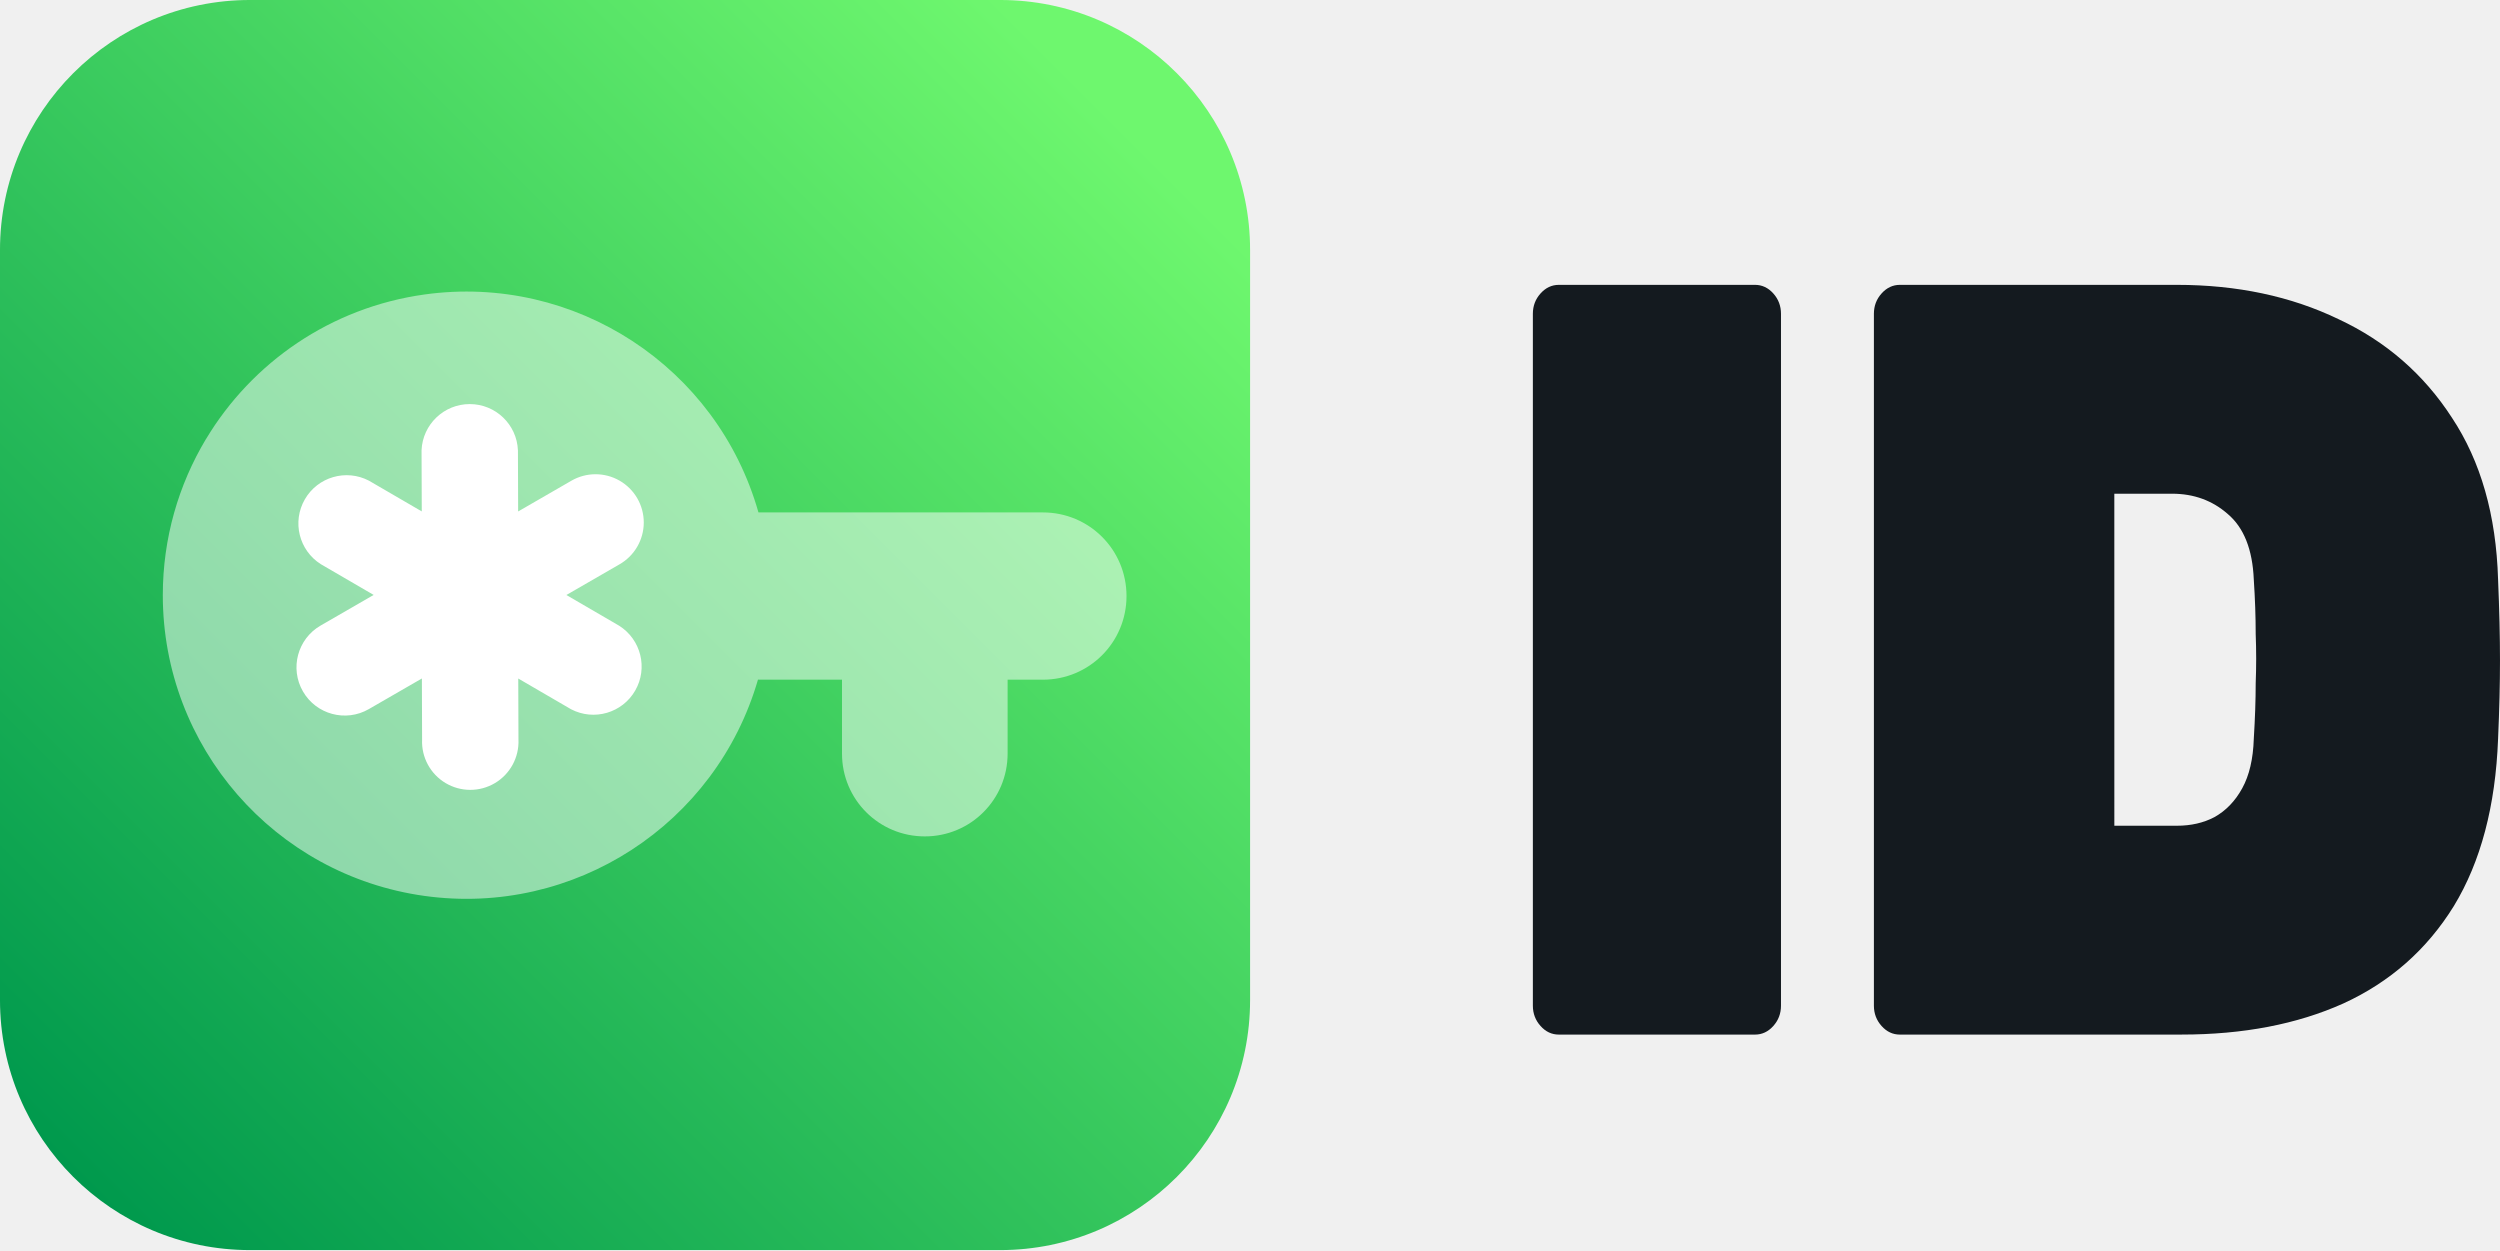
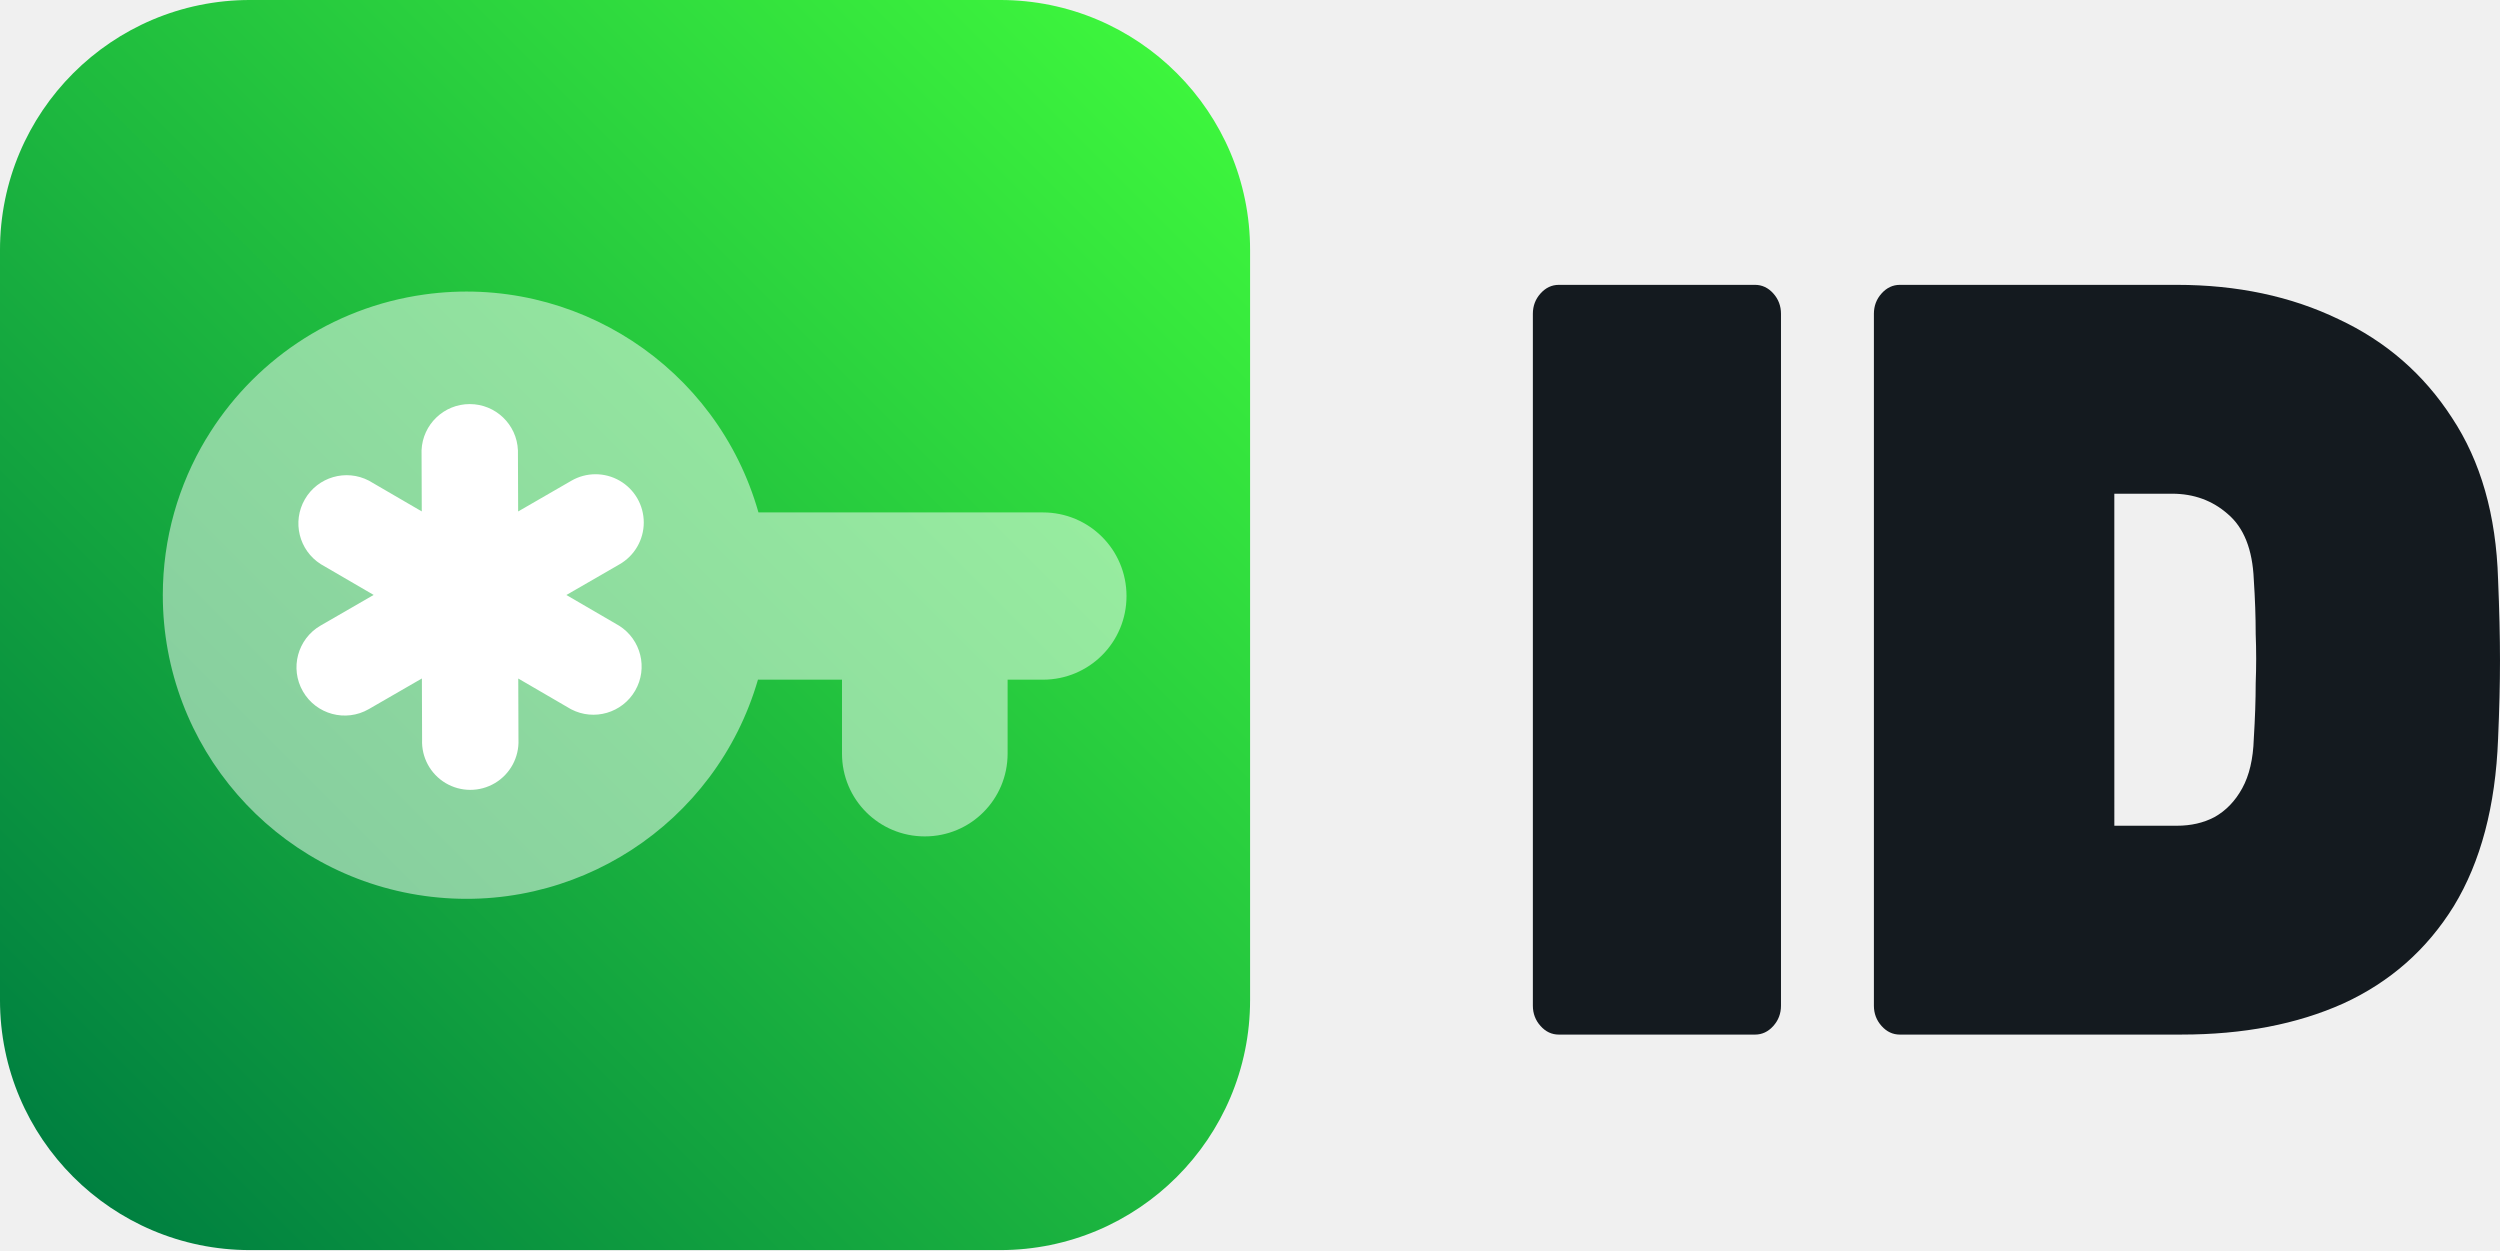
<svg xmlns="http://www.w3.org/2000/svg" xmlns:xlink="http://www.w3.org/1999/xlink" width="499.963" height="250" viewBox="0 0 132.282 66.146" version="1.1" id="svg5" xml:space="preserve">
  <defs id="defs2">
+     <linearGradient id="linearGradient1009">
+       <stop style="stop-color:#008040;stop-opacity:1;" offset="0" id="stop1005" />
+       <stop style="stop-color:#3df53d;stop-opacity:1;" offset="1" id="stop1007" />
+     </linearGradient>
    <linearGradient id="linearGradient24524">
      <stop style="stop-color:#006644;stop-opacity:1;" offset="0" id="stop24520" />
      <stop style="stop-color:#47eb47;stop-opacity:1;" offset="0.8" id="stop24522" />
-     </linearGradient>
-     <linearGradient id="linearGradient24156">
-       <stop style="stop-color:#009940;stop-opacity:1;" offset="0" id="stop24152" />
-       <stop style="stop-color:#75ed5e;stop-opacity:1;" offset="1" id="stop24154" />
-     </linearGradient>
-     <linearGradient id="linearGradient22918">
-       <stop style="stop-color:#008040;stop-opacity:1;" offset="0.05" id="stop22914" />
-       <stop style="stop-color:#66ff66;stop-opacity:1;" offset="0.953" id="stop22916" />
    </linearGradient>
    <linearGradient id="linearGradient22533">
      <stop style="stop-color:#a3daf5;stop-opacity:1;" offset="0" id="stop22529" />
      <stop style="stop-color:#ffffff;stop-opacity:1;" offset="0.502" id="stop22531" />
    </linearGradient>
    <linearGradient id="linearGradient22527">
      <stop style="stop-color:#a6d9f2;stop-opacity:1;" offset="0" id="stop22523" />
      <stop style="stop-color:#ffffff;stop-opacity:1;" offset="0.295" id="stop22525" />
-     </linearGradient>
-     <linearGradient id="linearGradient45366">
-       <stop style="stop-color:#00994d;stop-opacity:1;" offset="0" id="stop45362" />
-       <stop style="stop-color:#6ef76e;stop-opacity:1;" offset="0.953" id="stop45364" />
    </linearGradient>
    <style id="style6568">.cls-1{fill:none;}.cls-2{clip-path:url(#clip-path);}</style>
    <clipPath id="clip-path">
      <rect class="cls-1" x="0.06" width="24" height="24" id="rect6570" y="0" />
    </clipPath>
    <linearGradient id="linearGradient5222-7">
      <stop style="stop-color:#17191c;stop-opacity:1;" offset="0" id="stop5218-5" />
      <stop style="stop-color:#2e3038;stop-opacity:1;" offset="1" id="stop5220-3" />
    </linearGradient>
    <style id="style6568-5">.cls-1{fill:none;}.cls-2{clip-path:url(#clip-path);}</style>
    <linearGradient xlink:href="#linearGradient5222-7" id="linearGradient3859-6" gradientUnits="userSpaceOnUse" x1="2487.377" y1="3121.336" x2="2487.377" y2="2945.266" />
    <style id="style6568-9">.cls-1{fill:none;}.cls-2{clip-path:url(#clip-path);}</style>
    <linearGradient id="linearGradient45366-7">
      <stop style="stop-color:#aaaaaa;stop-opacity:1;" offset="0" id="stop45364-5" />
    </linearGradient>
    <linearGradient id="id">
      <stop style="stop-color:#0ac247;stop-opacity:1;" offset="0" id="stop23041" />
      <stop style="stop-color:#ffffff;stop-opacity:1;" offset="1" id="stop23043" />
    </linearGradient>
    <style id="style22571">.cls-1{fill:#84d0f7;}.cls-2{fill:#aa392d;}.cls-3{fill:#7c211a;}.cls-4{fill:#e59973;}.cls-5{fill:#2d2d2d;}.cls-6{opacity:0.2;}.cls-7{opacity:0.3;}</style>
    <style id="style23309">
      .cls-1 {
        fill: none;
      }
    </style>
    <linearGradient xlink:href="#id" id="linearGradient7102" gradientUnits="userSpaceOnUse" gradientTransform="matrix(0,3.650124,-3.650124,0,-570.2378,3667.498)" x1="-161.081" y1="-123.594" x2="-56.793" y2="-123.594" />
-     <linearGradient xlink:href="#linearGradient45366" id="linearGradient51942" gradientUnits="userSpaceOnUse" gradientTransform="matrix(0.6451905,0,0,0.6451906,88.66183,129.4048)" x1="211.292" y1="762.624" x2="301.672" y2="672.244" />
+     <linearGradient xlink:href="#linearGradient1009" id="linearGradient51942" gradientUnits="userSpaceOnUse" gradientTransform="matrix(0.6451905,0,0,0.6451906,88.66183,129.4048)" x1="211.292" y1="762.624" x2="301.672" y2="672.244" />
    <linearGradient xlink:href="#linearGradient24524" id="linearGradient1851" gradientUnits="userSpaceOnUse" gradientTransform="matrix(0.6451905,0,0,0.6451906,-65.72627,143.7504)" x1="211.292" y1="762.624" x2="301.672" y2="672.244" />
-     <linearGradient xlink:href="#linearGradient22918" id="linearGradient22509" gradientUnits="userSpaceOnUse" gradientTransform="matrix(0.6451905,0,0,0.6451906,88.66183,230.6858)" x1="211.292" y1="762.624" x2="301.672" y2="672.244" />
+     <linearGradient xlink:href="#linearGradient1009" id="linearGradient22509" gradientUnits="userSpaceOnUse" gradientTransform="matrix(0.6451905,0,0,0.6451906,88.66183,230.6858)" x1="211.292" y1="762.624" x2="301.672" y2="672.244" />
    <linearGradient xlink:href="#linearGradient22533" id="linearGradient22517" x1="317.944" y1="562.145" x2="371.947" y2="562.145" gradientUnits="userSpaceOnUse" />
    <linearGradient xlink:href="#linearGradient22527" id="linearGradient22521" gradientUnits="userSpaceOnUse" x1="342.176" y1="581.118" x2="342.176" y2="543.694" />
-     <linearGradient xlink:href="#linearGradient24156" id="linearGradient24150" x1="-494.602" y1="2701.458" x2="-494.602" y2="3120.009" gradientUnits="userSpaceOnUse" />
-     <linearGradient xlink:href="#linearGradient22918" id="linearGradient27220" gradientUnits="userSpaceOnUse" gradientTransform="matrix(0.6451905,0,0,0.6451906,88.66183,383.685)" x1="211.292" y1="762.624" x2="301.672" y2="672.244" />
+     <linearGradient xlink:href="#linearGradient1009" id="linearGradient24150" x1="-494.602" y1="2701.458" x2="-494.602" y2="3120.009" gradientUnits="userSpaceOnUse" />
+     <linearGradient xlink:href="#linearGradient1009" id="linearGradient27220" gradientUnits="userSpaceOnUse" gradientTransform="matrix(0.6451905,0,0,0.6451906,88.66183,383.685)" x1="211.292" y1="762.624" x2="301.672" y2="672.244" />
  </defs>
  <g id="layer1" transform="translate(-220.1774,-558.3193)">
    <rect style="font-weight:900;font-size:53.702px;font-family:Rubik;-inkscape-font-specification:'Rubik Heavy';letter-spacing:-0.719px;fill:#000000;fill-opacity:1;stroke-width:8.183" id="rect22610" width="182.314" height="182.314" x="8.791" y="662.274" rx="16.843" ry="16.843" />
    <g style="fill:#c2d3d6;fill-opacity:1" id="g2601" transform="matrix(0.1229696,0,0,0.1229696,989.6571,3098.486)" />
    <g style="fill:#ffffff;fill-opacity:1" id="g69027" transform="matrix(0.01311796,0,0,0.01311796,146.4478,764.8663)">
      <g id="g69025" style="fill:#ffffff;fill-opacity:1">
        <g id="g69023" style="fill:#ffffff;fill-opacity:0.619" transform="translate(-15.40002,-34.74367)">
		
		
	</g>
      </g>
    </g>
    <g style="fill:#c2d3d6;fill-opacity:1" id="g45797" transform="matrix(0.03190418,0,0,0.03190418,-256.1626,1085.391)" />
-     <rect style="fill:url(#linearGradient51942);fill-opacity:1;stroke-width:4.147" id="rect51928" width="66.146" height="66.146" x="220.177" y="558.319" rx="13.229" ry="13.229" />
+     <rect style="fill:url(#linearGradient51942);fill-opacity:1.0;stroke-width:4.147" id="rect51928" width="66.146" height="66.146" x="220.177" y="558.319" rx="13.229" ry="13.229" />
    <g style="fill:#c2d3d6;fill-opacity:1" id="g51940" transform="matrix(0.03190418,0,0,0.03190418,239.1662,573.5163)" />
    <rect style="fill:url(#linearGradient1851);fill-opacity:1;stroke-width:4.147" id="rect1837" width="66.146" height="66.146" x="65.789" y="572.665" rx="13.229" ry="13.229" />
    <g id="g7100-3" transform="matrix(0,-0.1340248,0.1340248,0,-138.7869,521.6343)">
      <path id="path7096-6" style="fill:#ffffff;fill-opacity:0.5;stroke-width:10.898" d="m -447.027,2759.688 c 30.176,18.122 51.901,49.229 57.05,86.259 8.239,59.249 -28.481,115.514 -86.045,131.832 l 8e-4,72.476 c -4e-4,0.164 0,0.318 0,0.48 l -4e-4,39.334 c -1.9e-4,18.293 -14.725,33.019 -33.017,33.019 -18.293,0 -33.02,-14.726 -33.02,-33.018 l -7e-4,-13.925 h -29.179 c -18.11,0 -32.69,-14.579 -32.69,-32.69 0,-18.11 14.58,-32.692 32.691,-32.692 h 29.179 l -7e-4,-32.383 c 0,-0.263 0,-0.525 0.037,-0.789 -57.194,-16.553 -93.614,-72.615 -85.405,-131.645 8.238,-59.248 58.911,-103.329 118.739,-103.329 22.436,0 43.584,6.198 61.69,17.071 z" />
      <path d="m -553.739,2903.811 12.14,-20.862 -24.137,0.084 a 19.041,19.041 0 1 1 0.021,-38.049 l 24.137,-0.084 -12.091,-20.943 a 19.041,19.041 0 0 1 32.981,-19.041 l 12.092,20.942 12.143,-20.86 a 19.041,19.041 0 0 1 32.969,18.993 l -12.14,20.863 24.137,-0.084 a 19.041,19.041 0 0 1 -0.02,38.049 l -24.137,0.084 12.091,20.943 a 19.042,19.042 0 1 1 -32.981,19.042 l -12.091,-20.943 -12.143,20.861 a 19.041,19.041 0 0 1 -32.969,-18.993 z" id="path7098-7" style="fill:#ffffff;fill-opacity:1;stroke-width:19.041" />
    </g>
    <g aria-label="ID" transform="scale(0.9476055,1.055292)" id="text2064" style="font-weight:900;font-size:53.702px;font-family:Rubik;-inkscape-font-specification:'Rubik Heavy';letter-spacing:-0.719px;fill:#141a1f;stroke-width:108.716">
      <path d="m 319.394,580.941 q -0.591,0 -1.02,-0.43 -0.43,-0.43 -0.43,-1.02 V 544.799 q 0,-0.591 0.43,-1.02 0.43,-0.43 1.02,-0.43 h 10.955 q 0.591,0 1.02,0.43 0.43,0.43 0.43,1.02 v 34.692 q 0,0.591 -0.43,1.02 -0.43,0.43 -1.02,0.43 z" id="path22490" />
      <path d="m 338.437,580.941 q -0.591,0 -1.02,-0.43 -0.43,-0.43 -0.43,-1.02 V 544.799 q 0,-0.591 0.43,-1.02 0.43,-0.43 1.02,-0.43 h 15.466 q 5.048,0 9.022,1.718 3.974,1.665 6.337,4.941 2.417,3.276 2.578,8.109 0.107,2.309 0.107,4.081 0,1.718 -0.107,3.92 -0.215,5.048 -2.47,8.378 -2.256,3.276 -6.176,4.887 -3.867,1.557 -9.022,1.557 z m 11.976,-10.472 h 3.491 q 1.181,0 2.094,-0.43 0.967,-0.483 1.557,-1.45 0.591,-0.967 0.644,-2.47 0.107,-1.557 0.107,-2.793 0.054,-1.235 0,-2.47 0,-1.289 -0.107,-2.739 -0.107,-2.255 -1.45,-3.276 -1.289,-1.02 -3.115,-1.02 h -3.222 z" id="path22492" />
    </g>
-     <text xml:space="preserve" style="font-style:normal;font-variant:normal;font-weight:900;font-stretch:normal;font-size:53.702px;font-family:Rubik;-inkscape-font-specification:'Rubik Heavy';letter-spacing:-0.719px;fill:#141a1f;fill-opacity:1;stroke-width:108.716" x="78.777" y="703.916" id="text22488" transform="scale(0.9476055,1.055292)">
-       <tspan id="tspan22486" style="font-style:normal;font-variant:normal;font-weight:900;font-stretch:normal;font-family:Rubik;-inkscape-font-specification:'Rubik Heavy';fill:#141a1f;fill-opacity:1;stroke-width:108.716" x="78.777" y="703.916">ID</tspan>
+     <text xml:space="preserve" style="font-style:normal;font-variant:normal;font-weight:900;font-stretch:normal;font-size:53.702px;font-family:Rubik;-inkscape-font-specification:'Rubik Heavy';letter-spacing:-0.719px;fill:#141a1f;fill-opacity:1;stroke-width:108.716" x="-51.393" y="472.54" id="text22488" transform="scale(0.9476055,1.055292)">
+       <tspan id="tspan22486" style="font-style:normal;font-variant:normal;font-weight:900;font-stretch:normal;font-family:Rubik;-inkscape-font-specification:'Rubik Heavy';fill:#141a1f;fill-opacity:1;stroke-width:108.716" x="-51.393" y="472.54">Forum</tspan>
    </text>
-     <rect style="fill:url(#linearGradient22509);fill-opacity:1;stroke-width:4.147" id="rect22495" width="66.146" height="66.146" x="220.177" y="659.6" rx="13.229" ry="13.229" />
+     <rect style="fill:url(#linearGradient22509);fill-opacity:1.0;stroke-width:4.147" id="rect22495" width="66.146" height="66.146" x="220.177" y="659.6" rx="13.229" ry="13.229" />
    <g id="g22501" transform="matrix(0,-0.1364681,0.1364681,0,-146.4178,621.6723)">
      <path id="path22497" style="fill:#ffffff;fill-opacity:0.5;stroke-width:10.898" d="m -447.027,2759.688 c 30.176,18.122 51.901,49.229 57.05,86.259 8.239,59.249 -28.481,115.514 -86.045,131.832 l 8e-4,72.476 c -4e-4,0.164 0,0.318 0,0.48 l -4e-4,39.334 c -1.9e-4,18.293 -14.725,33.019 -33.017,33.019 -18.293,0 -33.02,-14.726 -33.02,-33.018 l -7e-4,-13.925 h -29.179 c -18.11,0 -32.69,-14.579 -32.69,-32.69 0,-18.11 14.58,-32.692 32.691,-32.692 h 29.179 l -7e-4,-32.383 c 0,-0.263 0,-0.525 0.037,-0.789 -57.194,-16.553 -93.614,-72.615 -85.405,-131.645 8.238,-59.248 58.911,-103.329 118.739,-103.329 22.436,0 43.584,6.198 61.69,17.071 z" />
      <path d="m -553.739,2903.811 12.14,-20.862 -24.137,0.084 a 19.041,19.041 0 1 1 0.021,-38.049 l 24.137,-0.084 -12.091,-20.943 a 19.041,19.041 0 0 1 32.981,-19.041 l 12.092,20.942 12.143,-20.86 a 19.041,19.041 0 0 1 32.969,18.993 l -12.14,20.863 24.137,-0.084 a 19.041,19.041 0 0 1 -0.02,38.049 l -24.137,0.084 12.091,20.943 a 19.042,19.042 0 1 1 -32.981,19.042 l -12.091,-20.943 -12.143,20.861 a 19.041,19.041 0 0 1 -32.969,-18.993 z" id="path22499" style="fill:#ffffff;fill-opacity:1;stroke-width:19.041" />
    </g>
    <g aria-label="ID" transform="matrix(0.9476055,0,0,1.055292,0,101.281)" id="g22507" style="font-weight:900;font-size:53.702px;font-family:Rubik;-inkscape-font-specification:'Rubik Heavy';letter-spacing:-0.719px;fill:url(#linearGradient22517);stroke-width:108.716;fill-opacity:1.0">
      <path id="path22503" style="fill-opacity:1.0;fill:url(#linearGradient22521)" d="M 319.394 543.349 C 319 543.349 318.66 543.492 318.374 543.779 C 318.087 544.065 317.944 544.405 317.944 544.799 L 317.944 579.491 C 317.944 579.885 318.087 580.224 318.374 580.511 C 318.66 580.797 319 580.941 319.394 580.941 L 330.349 580.941 C 330.743 580.941 331.083 580.797 331.37 580.511 C 331.656 580.224 331.8 579.885 331.8 579.491 L 331.8 544.799 C 331.8 544.405 331.656 544.065 331.37 543.779 C 331.083 543.492 330.743 543.349 330.349 543.349 L 319.394 543.349 z M 338.437 543.349 C 338.043 543.349 337.703 543.492 337.417 543.779 C 337.13 544.065 336.987 544.405 336.987 544.799 L 336.987 579.491 C 336.987 579.885 337.13 580.224 337.417 580.511 C 337.703 580.797 338.043 580.941 338.437 580.941 L 354.172 580.941 C 357.609 580.941 360.616 580.421 363.194 579.383 C 365.808 578.309 367.866 576.68 369.369 574.496 C 370.873 572.277 371.697 569.484 371.84 566.119 C 371.911 564.651 371.947 563.344 371.947 562.198 C 371.947 561.017 371.911 559.656 371.84 558.117 C 371.732 554.895 370.873 552.192 369.262 550.008 C 367.687 547.824 365.575 546.177 362.925 545.068 C 360.276 543.922 357.268 543.349 353.903 543.349 L 338.437 543.349 z M 350.412 553.821 L 353.635 553.821 C 354.852 553.821 355.891 554.161 356.75 554.841 C 357.645 555.522 358.128 556.613 358.199 558.117 C 358.271 559.083 358.307 559.996 358.307 560.856 C 358.343 561.679 358.343 562.503 358.307 563.326 C 358.307 564.15 358.271 565.081 358.199 566.119 C 358.163 567.121 357.949 567.944 357.555 568.589 C 357.161 569.233 356.642 569.717 355.998 570.039 C 355.389 570.325 354.691 570.469 353.903 570.469 L 350.412 570.469 L 350.412 553.821 z " />
    </g>
    <g id="g24142" transform="matrix(0,-0.2606107,0.2606107,0,-475.0109,634.1995)">
-       <path id="path24138" style="fill:url(#linearGradient24150);fill-opacity:1;stroke-width:10.898" d="m -447.027,2759.688 c 30.176,18.122 51.901,49.229 57.05,86.259 8.239,59.249 -28.481,115.514 -86.045,131.832 l 8e-4,72.476 c -4e-4,0.164 0,0.318 0,0.48 l -4e-4,39.334 c -1.9e-4,18.293 -14.725,33.019 -33.017,33.019 -18.293,0 -33.02,-14.726 -33.02,-33.018 l -7e-4,-13.925 h -29.179 c -18.11,0 -32.69,-14.579 -32.69,-32.69 0,-18.11 14.58,-32.692 32.691,-32.692 h 29.179 l -7e-4,-32.383 c 0,-0.263 0,-0.525 0.037,-0.789 -57.194,-16.553 -93.614,-72.615 -85.405,-131.645 8.238,-59.248 58.911,-103.329 118.739,-103.329 22.436,0 43.584,6.198 61.69,17.071 z" />
+       <path id="path24138" style="fill:url(#linearGradient24150);fill-opacity:1.0;stroke-width:10.898" d="m -447.027,2759.688 c 30.176,18.122 51.901,49.229 57.05,86.259 8.239,59.249 -28.481,115.514 -86.045,131.832 l 8e-4,72.476 c -4e-4,0.164 0,0.318 0,0.48 l -4e-4,39.334 c -1.9e-4,18.293 -14.725,33.019 -33.017,33.019 -18.293,0 -33.02,-14.726 -33.02,-33.018 l -7e-4,-13.925 h -29.179 c -18.11,0 -32.69,-14.579 -32.69,-32.69 0,-18.11 14.58,-32.692 32.691,-32.692 h 29.179 l -7e-4,-32.383 c 0,-0.263 0,-0.525 0.037,-0.789 -57.194,-16.553 -93.614,-72.615 -85.405,-131.645 8.238,-59.248 58.911,-103.329 118.739,-103.329 22.436,0 43.584,6.198 61.69,17.071 z" />
      <path d="m -553.739,2903.811 12.14,-20.862 -24.137,0.084 a 19.041,19.041 0 1 1 0.021,-38.049 l 24.137,-0.084 -12.091,-20.943 a 19.041,19.041 0 0 1 32.981,-19.041 l 12.092,20.942 12.143,-20.86 a 19.041,19.041 0 0 1 32.969,18.993 l -12.14,20.863 24.137,-0.084 a 19.041,19.041 0 0 1 -0.02,38.049 l -24.137,0.084 12.091,20.943 a 19.042,19.042 0 1 1 -32.981,19.042 l -12.091,-20.943 -12.143,20.861 a 19.041,19.041 0 0 1 -32.969,-18.993 z" id="path24140" style="fill:#ffffff;fill-opacity:1;stroke-width:19.041" />
    </g>
-     <rect style="fill:url(#linearGradient27220);fill-opacity:1;stroke-width:4.147" id="rect27212" width="66.146" height="66.146" x="220.177" y="812.599" rx="0" ry="0" />
+     <rect style="fill:url(#linearGradient27220);fill-opacity:1.0;stroke-width:4.147" id="rect27212" width="66.146" height="66.146" x="220.177" y="812.599" rx="0" ry="0" />
    <g id="g27218" transform="matrix(0,-0.1364681,0.1364681,0,-146.4178,774.6716)">
      <path id="path27214" style="fill:#ffffff;fill-opacity:0.5;stroke-width:10.898" d="m -447.027,2759.688 c 30.176,18.122 51.901,49.229 57.05,86.259 8.239,59.249 -28.481,115.514 -86.045,131.832 l 8e-4,72.476 c -4e-4,0.164 0,0.318 0,0.48 l -4e-4,39.334 c -1.9e-4,18.293 -14.725,33.019 -33.017,33.019 -18.293,0 -33.02,-14.726 -33.02,-33.018 l -7e-4,-13.925 h -29.179 c -18.11,0 -32.69,-14.579 -32.69,-32.69 0,-18.11 14.58,-32.692 32.691,-32.692 h 29.179 l -7e-4,-32.383 c 0,-0.263 0,-0.525 0.037,-0.789 -57.194,-16.553 -93.614,-72.615 -85.405,-131.645 8.238,-59.248 58.911,-103.329 118.739,-103.329 22.436,0 43.584,6.198 61.69,17.071 z" />
      <path d="m -553.739,2903.811 12.14,-20.862 -24.137,0.084 a 19.041,19.041 0 1 1 0.021,-38.049 l 24.137,-0.084 -12.091,-20.943 a 19.041,19.041 0 0 1 32.981,-19.041 l 12.092,20.942 12.143,-20.86 a 19.041,19.041 0 0 1 32.969,18.993 l -12.14,20.863 24.137,-0.084 a 19.041,19.041 0 0 1 -0.02,38.049 l -24.137,0.084 12.091,20.943 a 19.042,19.042 0 1 1 -32.981,19.042 l -12.091,-20.943 -12.143,20.861 a 19.041,19.041 0 0 1 -32.969,-18.993 z" id="path27216" style="fill:#ffffff;fill-opacity:1;stroke-width:19.041" />
    </g>
  </g>
  <style type="text/css" id="style1941">
	.st0{fill:none;stroke:#000000;stroke-width:2;stroke-linecap:round;stroke-linejoin:round;stroke-miterlimit:10;}
</style>
  <style type="text/css" id="style1941-0">
	.st0{fill:none;stroke:#000000;stroke-width:2;stroke-linecap:round;stroke-linejoin:round;stroke-miterlimit:10;}
</style>
  <style type="text/css" id="style1941-7">
	.st0{fill:none;stroke:#000000;stroke-width:2;stroke-linecap:round;stroke-linejoin:round;stroke-miterlimit:10;}
</style>
  <style type="text/css" id="style22485">
	.st0{fill:none;stroke:#6C3DB7;stroke-width:4;stroke-linecap:round;stroke-linejoin:round;stroke-miterlimit:10;}
	.st1{fill:none;stroke:#1F992A;stroke-width:4;stroke-linecap:round;stroke-linejoin:round;stroke-miterlimit:10;}
	.st2{fill:none;stroke:#6A83BA;stroke-width:4;stroke-linecap:round;stroke-linejoin:round;stroke-miterlimit:10;}
	.st3{fill:#8A8AFF;stroke:#8A8AFF;stroke-width:2;stroke-linecap:round;stroke-linejoin:round;stroke-miterlimit:10;}
	.st4{fill:#6C3DB7;stroke:#6C3DB7;stroke-width:2;stroke-linecap:round;stroke-linejoin:round;stroke-miterlimit:10;}
	.st5{fill:#A576FF;stroke:#A576FF;stroke-width:2;stroke-linecap:round;stroke-linejoin:round;stroke-miterlimit:10;}
	.st6{fill:#F2BB41;stroke:#F2BB41;stroke-width:2;stroke-linecap:round;stroke-linejoin:round;stroke-miterlimit:10;}
	.st7{fill:#E08838;stroke:#E08838;stroke-width:2;stroke-linecap:round;stroke-linejoin:round;stroke-miterlimit:10;}
	.st8{fill:#1F992A;stroke:#1F992A;stroke-width:2;stroke-linecap:round;stroke-linejoin:round;stroke-miterlimit:10;}
	.st9{fill:#5EC11E;stroke:#5EC11E;stroke-width:2;stroke-linecap:round;stroke-linejoin:round;stroke-miterlimit:10;}
	.st10{fill:#E3FAFF;stroke:#E3FAFF;stroke-width:2;stroke-linecap:round;stroke-linejoin:round;stroke-miterlimit:10;}
	.st11{fill:#FF5093;stroke:#FF5093;stroke-width:2;stroke-linecap:round;stroke-linejoin:round;stroke-miterlimit:10;}
	.st12{fill:#B7257F;stroke:#B7257F;stroke-width:2;stroke-linecap:round;stroke-linejoin:round;stroke-miterlimit:10;}
	.st13{fill:#5189E5;stroke:#5189E5;stroke-width:2;stroke-linecap:round;stroke-linejoin:round;stroke-miterlimit:10;}
	.st14{fill:#6EBAFF;stroke:#6EBAFF;stroke-width:2;stroke-linecap:round;stroke-linejoin:round;stroke-miterlimit:10;}
	.st15{fill:#EDD977;stroke:#EDD977;stroke-width:2;stroke-linecap:round;stroke-linejoin:round;stroke-miterlimit:10;}
	.st16{fill:#8C43FF;stroke:#8C43FF;stroke-width:2;stroke-linecap:round;stroke-linejoin:round;stroke-miterlimit:10;}
	.st17{fill:#5252BA;stroke:#5252BA;stroke-width:2;stroke-linecap:round;stroke-linejoin:round;stroke-miterlimit:10;}
	.st18{fill:none;stroke:#E3FAFF;stroke-width:4;stroke-linecap:round;stroke-linejoin:round;stroke-miterlimit:10;}
	.st19{fill:#354C75;stroke:#354C75;stroke-width:2;stroke-linecap:round;stroke-linejoin:round;stroke-miterlimit:10;}
</style>
  <style type="text/css" id="style23106">
	.st0{fill:none;stroke:#000000;stroke-width:2;stroke-linecap:round;stroke-linejoin:round;stroke-miterlimit:10;}
	.st1{fill:none;stroke:#000000;stroke-width:2;stroke-linejoin:round;stroke-miterlimit:10;}
</style>
</svg>
